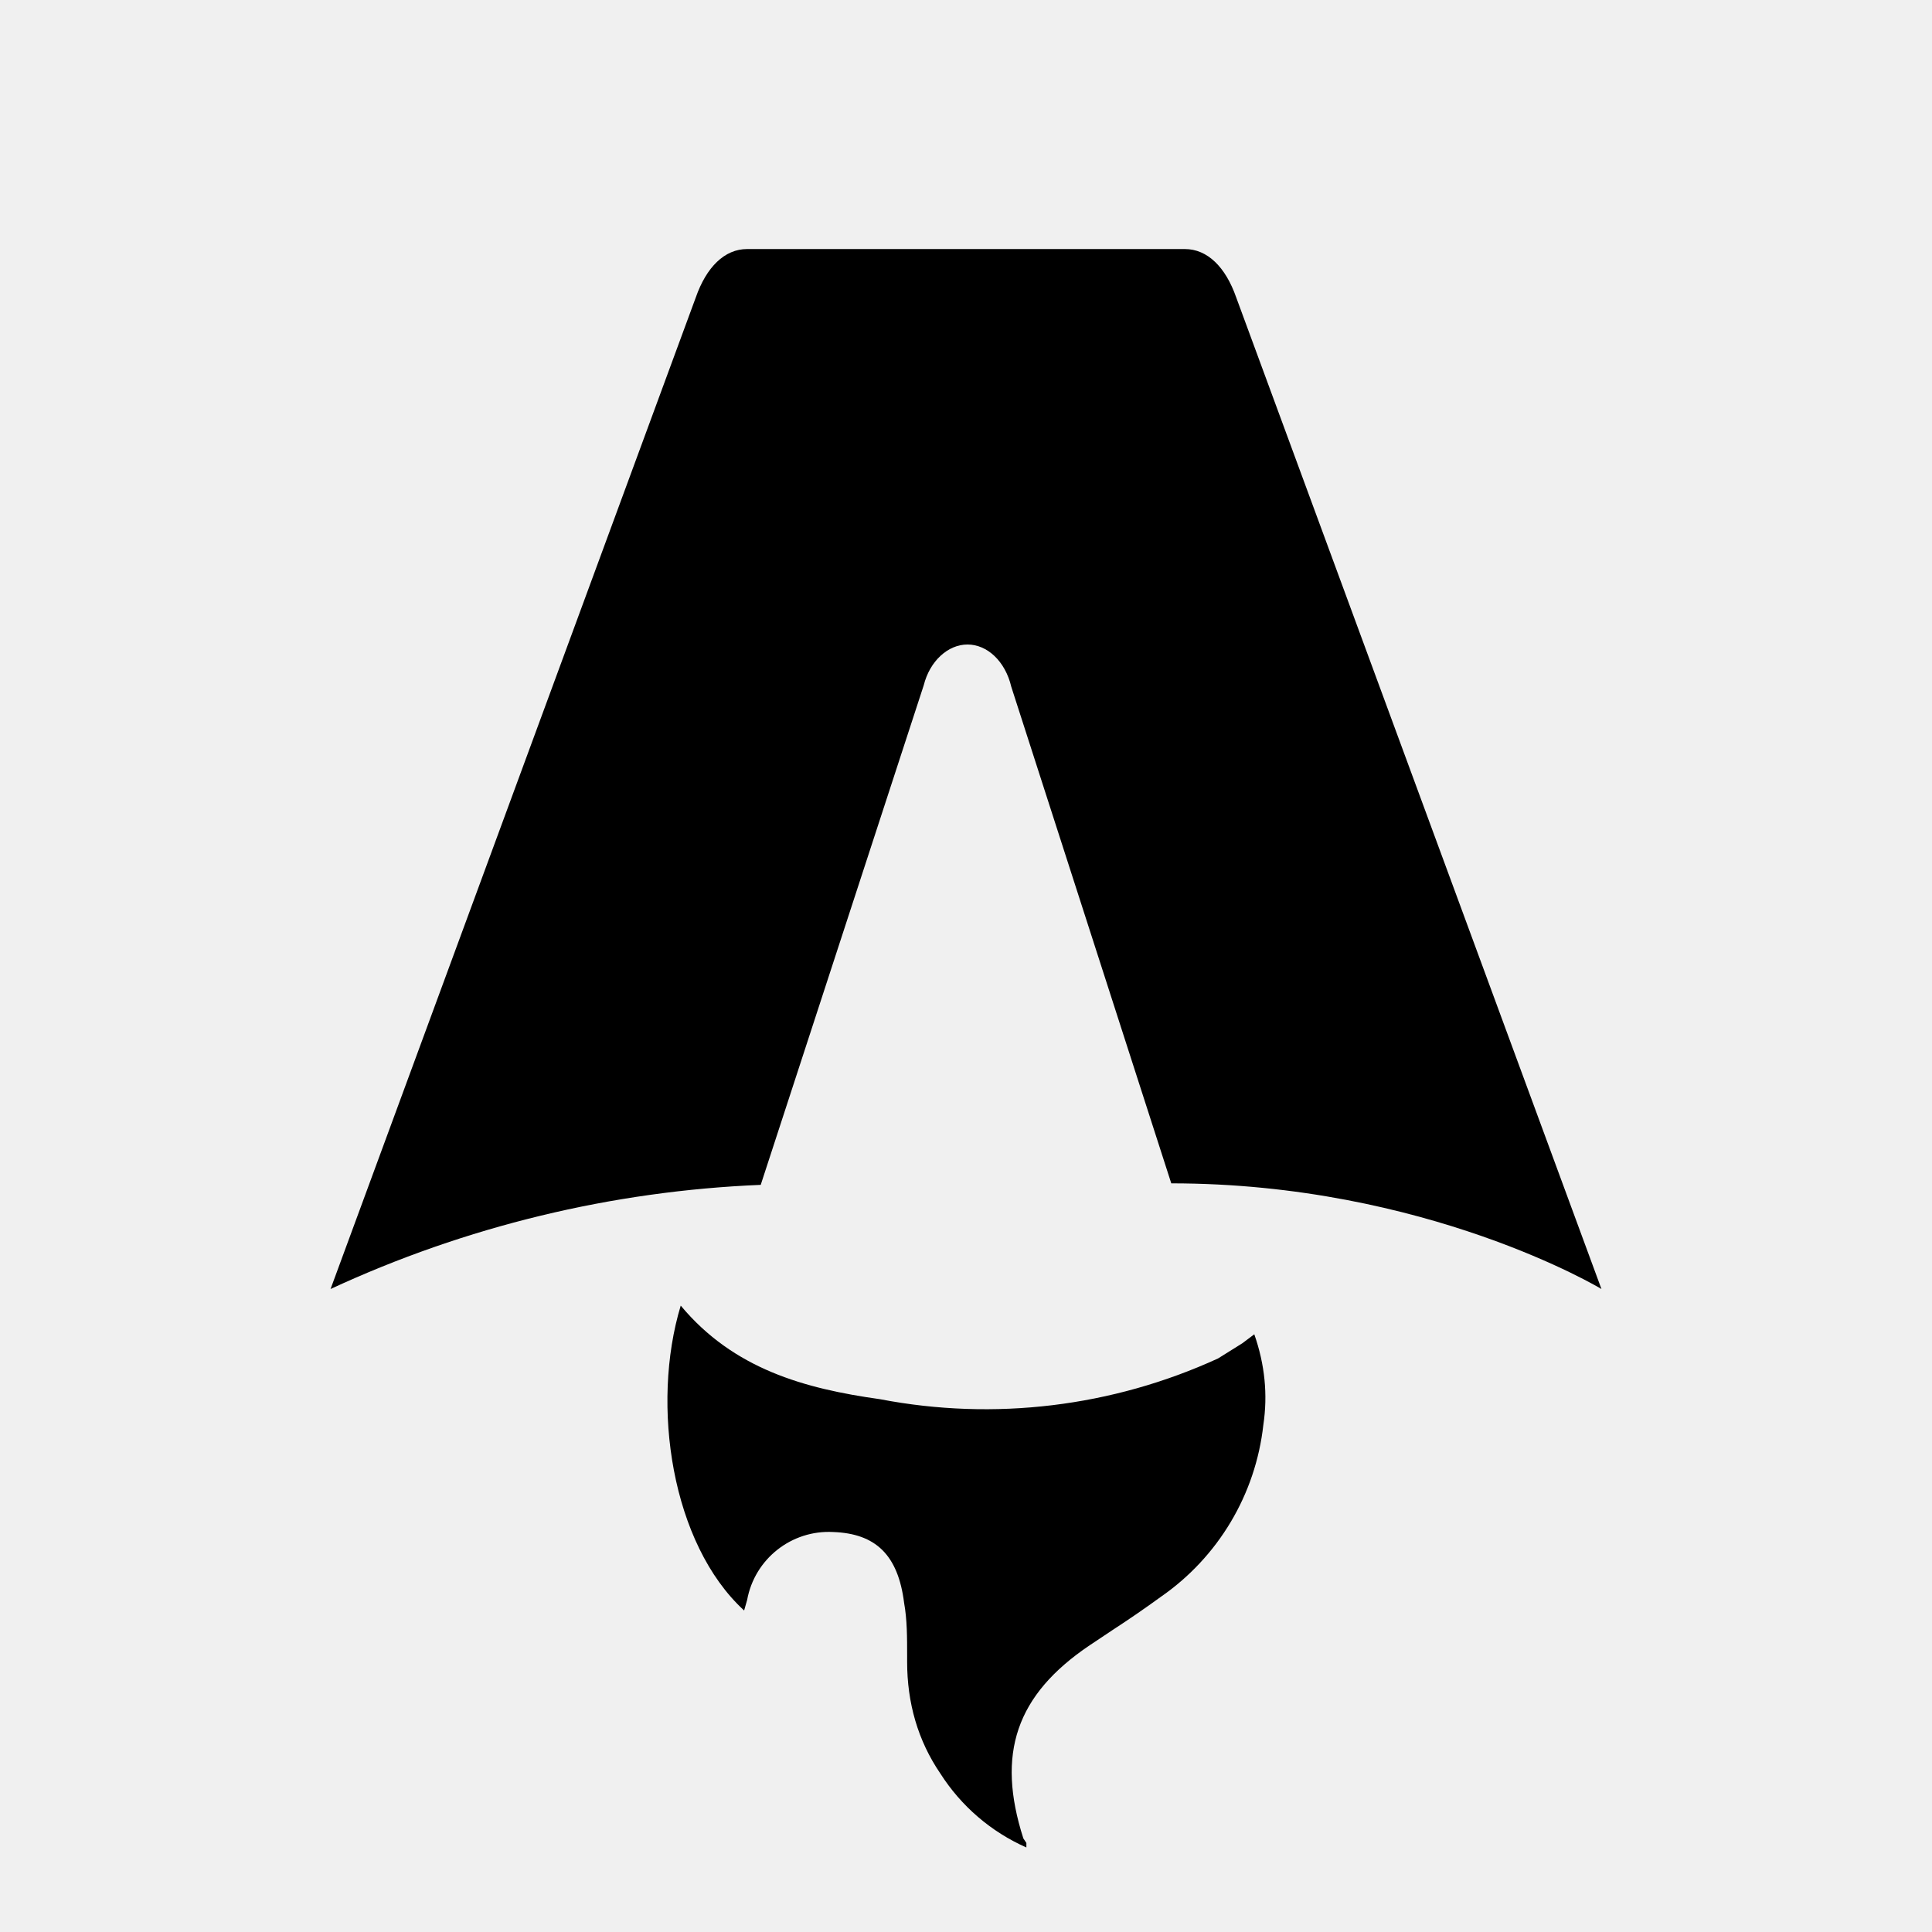
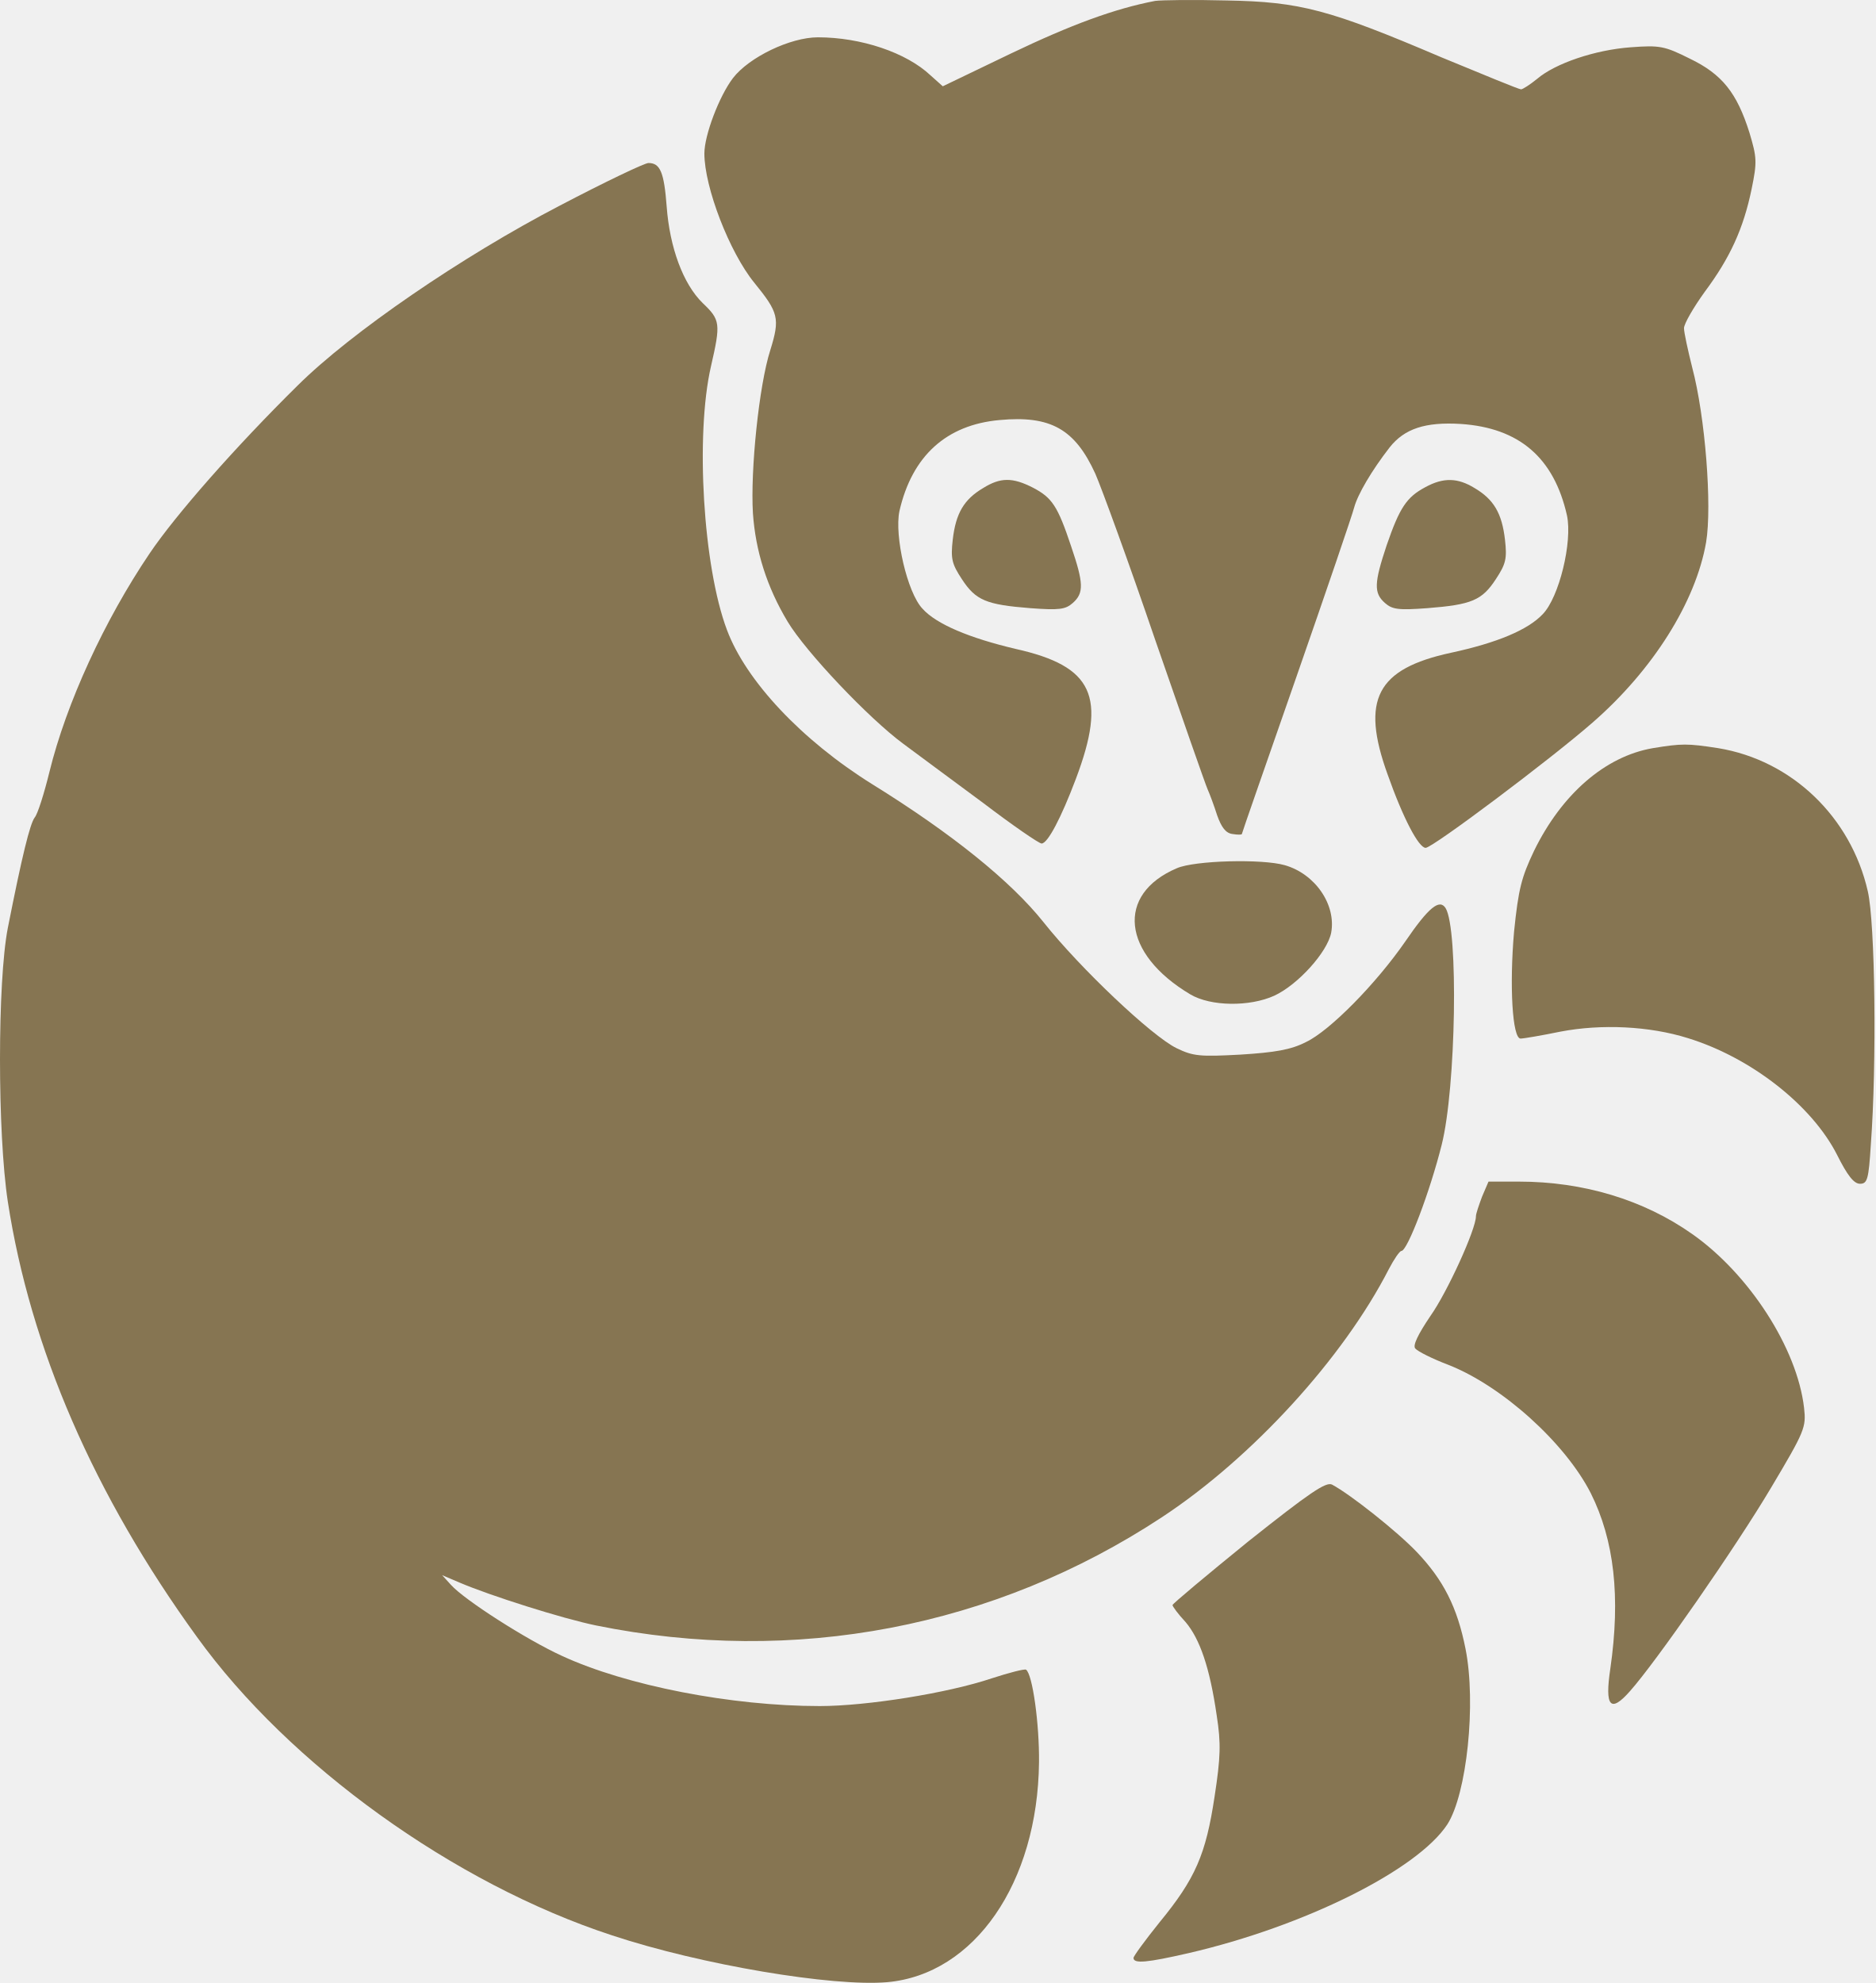
- <svg xmlns="http://www.w3.org/2000/svg" fill="none" viewBox="0 0 128 128">
-   <path d="M50.4 78.5a75.1 75.1 0 0 0-28.5 6.9l24.2-65.7c.7-2 1.9-3.2 3.4-3.2h29c1.5 0 2.7 1.2 3.4 3.2l24.2 65.7s-11.6-7-28.5-7L67 45.5c-.4-1.7-1.6-2.8-2.9-2.8-1.3 0-2.5 1.1-2.9 2.7L50.4 78.5Zm-1.1 28.2Zm-4.2-20.2c-2 6.6-.6 15.8 4.2 20.2a17.5 17.5 0 0 1 .2-.7 5.5 5.5 0 0 1 5.7-4.5c2.8.1 4.3 1.5 4.7 4.7.2 1.1.2 2.3.2 3.5v.4c0 2.7.7 5.2 2.2 7.4a13 13 0 0 0 5.7 4.9v-.3l-.2-.3c-1.8-5.6-.5-9.5 4.4-12.8l1.5-1a73 73 0 0 0 3.2-2.2 16 16 0 0 0 6.8-11.4c.3-2 .1-4-.6-6l-.8.6-1.6 1a37 37 0 0 1-22.4 2.7c-5-.7-9.7-2-13.2-6.2Z" />
-   <style>
-         path { fill: #000; }
-         @media (prefers-color-scheme: dark) {
-             path { fill: #FFF; }
-         }
-     </style>
+ <svg xmlns="http://www.w3.org/2000/svg" width="577" height="610" viewBox="0 0 577 610" fill="none">
+   <path d="M355.333 0.279C342.8 2.679 329.467 7.612 311.067 16.412L290 26.545L286.267 23.212C278.8 16.145 264.8 11.479 251.6 11.479C243.067 11.479 230.4 17.612 225.467 24.012C221.2 29.612 216.667 41.612 216.667 47.212C216.667 57.612 224.4 77.612 232 86.945C239.467 96.145 240 97.879 236.933 107.745C233.467 118.545 230.8 144.679 231.6 157.879C232.4 169.479 235.867 180.545 242.267 191.212C247.867 200.545 267.2 220.945 277.867 228.812C282.4 232.145 293.467 240.412 302.533 247.079C311.467 253.879 319.6 259.479 320.4 259.479C322.267 259.479 326.4 251.612 330.933 239.612C340.533 214.145 336.267 204.945 312.4 199.612C298.267 196.279 288 192.012 283.733 187.212C279.067 182.279 275.067 164.812 276.667 157.212C280.533 140.279 291.067 130.679 307.467 129.212C323.2 127.745 330.667 132.012 336.933 145.745C338.8 150.012 347.2 172.945 355.333 196.812C363.6 220.679 370.8 241.345 371.467 242.812C372.133 244.279 373.467 247.879 374.4 250.812C375.733 254.545 377.067 256.279 379.067 256.545C380.667 256.812 382 256.812 382 256.545C382 256.279 389.6 234.545 398.8 208.145C408 181.745 416 158.279 416.533 156.145C417.6 152.145 421.867 144.812 427.467 137.612C432 131.879 438.4 129.745 449.333 130.412C467.333 131.612 478 140.812 482 158.545C483.733 166.679 479.6 183.745 474.533 188.945C470 193.745 460.533 197.745 446.267 200.812C423.467 205.745 418.533 215.212 426.8 238.145C431.6 251.745 436.4 260.812 438.533 260.812C440.667 260.812 477.067 233.479 489.867 222.279C508.4 206.145 521.6 185.212 524.8 166.812C526.667 155.612 524.533 128.145 520.533 113.079C519.2 107.745 518 102.279 518 100.945C518 99.612 520.933 94.545 524.4 89.745C532.133 79.345 536.267 70.412 538.8 58.145C540.533 49.745 540.4 48.412 538.133 40.812C534.267 28.545 529.733 22.812 519.733 18.012C512 14.145 510.533 13.879 501.6 14.545C490.667 15.345 478.4 19.479 472.8 24.279C470.667 26.012 468.4 27.479 467.867 27.479C467.2 27.479 456.267 22.945 443.333 17.612C408.933 2.945 400 0.545 377.333 0.145C367.067 -0.121 357.2 0.012 355.333 0.279Z" fill="#867552" />
+   <path d="M172.267 63.212C142 78.945 108 102.279 91.6 118.545C72.4 137.479 54 158.412 46 170.279C32.133 190.812 20.4 216.279 15.2 237.479C13.6 244.012 11.6 250.412 10.667 251.479C9.2 253.479 6.8 263.212 2.4 285.479C-0.8 302.012 -0.8 348.545 2.4 369.612C9.333 414.679 28.933 459.879 60.533 503.479C88.933 542.945 139.733 579.479 188.267 595.345C215.6 604.412 256.267 611.212 272.933 609.745C299.733 607.345 319.2 579.212 319.6 542.145C319.733 530.279 317.6 514.945 315.6 513.612C315.067 513.345 310.4 514.545 305.067 516.279C291.6 520.812 266.667 524.812 252.133 524.812C225.067 524.812 192.667 518.545 172.8 509.345C162 504.412 142.8 492.145 138.667 487.479L136 484.545L141.333 486.812C150.667 490.812 172.933 497.879 183.333 500.012C244.4 512.412 305.867 500.679 357.467 466.679C385.2 448.412 413.2 417.745 427.2 390.412C428.8 387.345 430.533 384.812 431.067 384.812C432.933 384.812 439.867 366.545 443.467 352.145C447.867 334.679 448.667 285.879 444.667 279.345C442.8 276.412 439.467 279.079 432.267 289.612C423.333 302.545 409.067 317.079 401.733 320.545C397.067 322.945 392.133 323.745 381.6 324.412C369.2 325.079 367.067 324.945 361.867 322.412C354.267 318.679 332.267 297.879 320.933 283.612C310.933 271.079 292.8 256.412 268.267 241.212C246.667 227.745 229.467 209.479 223.6 193.745C216.267 174.279 213.867 133.879 218.667 112.812C221.733 99.479 221.6 98.412 216.133 93.212C210.133 87.345 206 76.145 205.067 63.479C204.267 52.945 203.067 50.145 199.467 50.145C198.267 50.145 186 56.012 172.267 63.212Z" fill="#867552" />
+   <path d="M302.4 150.145C296.533 153.612 294 157.879 293.067 166.012C292.4 171.879 292.8 173.479 295.867 178.145C300.133 184.679 303.333 186.012 316.933 187.079C325.867 187.745 327.733 187.479 330 185.479C333.467 182.412 333.333 179.345 329.467 168.012C325.333 155.612 323.6 153.079 317.733 150.012C311.467 146.812 307.733 146.812 302.4 150.145Z" fill="#867552" />
+   <path d="M438.4 149.879C432.667 152.945 430.533 156.145 426.533 167.745C422.667 179.345 422.533 182.412 426 185.479C428.267 187.479 430.133 187.745 439.067 187.079C452.667 186.012 455.867 184.679 460.133 178.145C463.2 173.479 463.6 171.879 462.933 166.012C462 157.879 459.467 153.612 453.6 150.145C448.4 146.945 444 146.812 438.4 149.879Z" fill="#867552" />
+   <path d="M508.4 230.145C493.733 232.679 480.4 244.279 471.867 261.745C468 269.879 467.067 273.479 465.733 286.545C464.267 303.212 465.2 319.479 467.733 319.479C468.667 319.479 474.133 318.545 480 317.345C492.533 314.945 507.333 315.612 519.2 319.345C538.667 325.345 557.333 340.012 565.067 355.212C568.267 361.612 570.267 364.145 572.133 364.145C574.4 364.145 574.8 362.812 575.467 352.145C577.333 327.212 576.8 283.879 574.533 274.145C569.333 251.345 551.2 233.879 528.533 230.145C519.067 228.679 517.333 228.679 508.4 230.145Z" fill="#867552" />
+   <path d="M362 267.079C343.2 275.079 345.067 293.345 366.133 305.879C372.4 309.612 384.4 309.745 392 306.279C399.2 302.945 408.267 292.945 409.467 286.945C411.067 278.279 404.533 268.812 395.2 266.145C388.267 264.145 367.467 264.679 362 267.079Z" fill="#867552" />
+   <path d="M455.867 368.145C454.933 370.679 454 373.345 454 374.145C454 378.145 445.2 397.479 440 404.812C436.133 410.545 434.533 413.879 435.333 414.812C436.133 415.745 440.667 418.012 445.6 419.879C462.133 426.412 481.467 443.879 489.333 459.345C496.533 473.745 498.533 491.212 495.333 513.345C493.6 524.945 495.333 527.079 501.333 520.279C509.333 511.345 534.133 475.612 544.8 457.612C555.2 440.145 555.6 439.079 554.933 433.079C552.8 414.679 538 391.879 520.533 379.612C505.6 369.079 487.067 363.479 467.2 363.479H457.867L455.867 368.145Z" fill="#867552" />
+   <path d="M384 474.145C371.2 484.545 360.667 493.345 360.667 493.745C360.667 494.145 362.4 496.545 364.667 498.945C369.067 504.145 372.133 512.945 374.267 527.745C375.6 536.279 375.467 540.545 373.6 552.679C370.933 570.412 367.733 577.879 356.667 591.345C352.267 596.812 348.667 601.745 348.667 602.279C348.667 604.145 352.8 603.745 365.6 600.812C401.333 592.545 436 575.212 445.2 561.212C451.2 551.879 454.133 524.012 450.8 507.212C448.267 494.412 444 486.012 435.733 477.345C429.733 471.079 415.467 459.745 409.733 456.679C407.867 455.745 402.8 459.212 384 474.145Z" fill="#867552" />
</svg>
